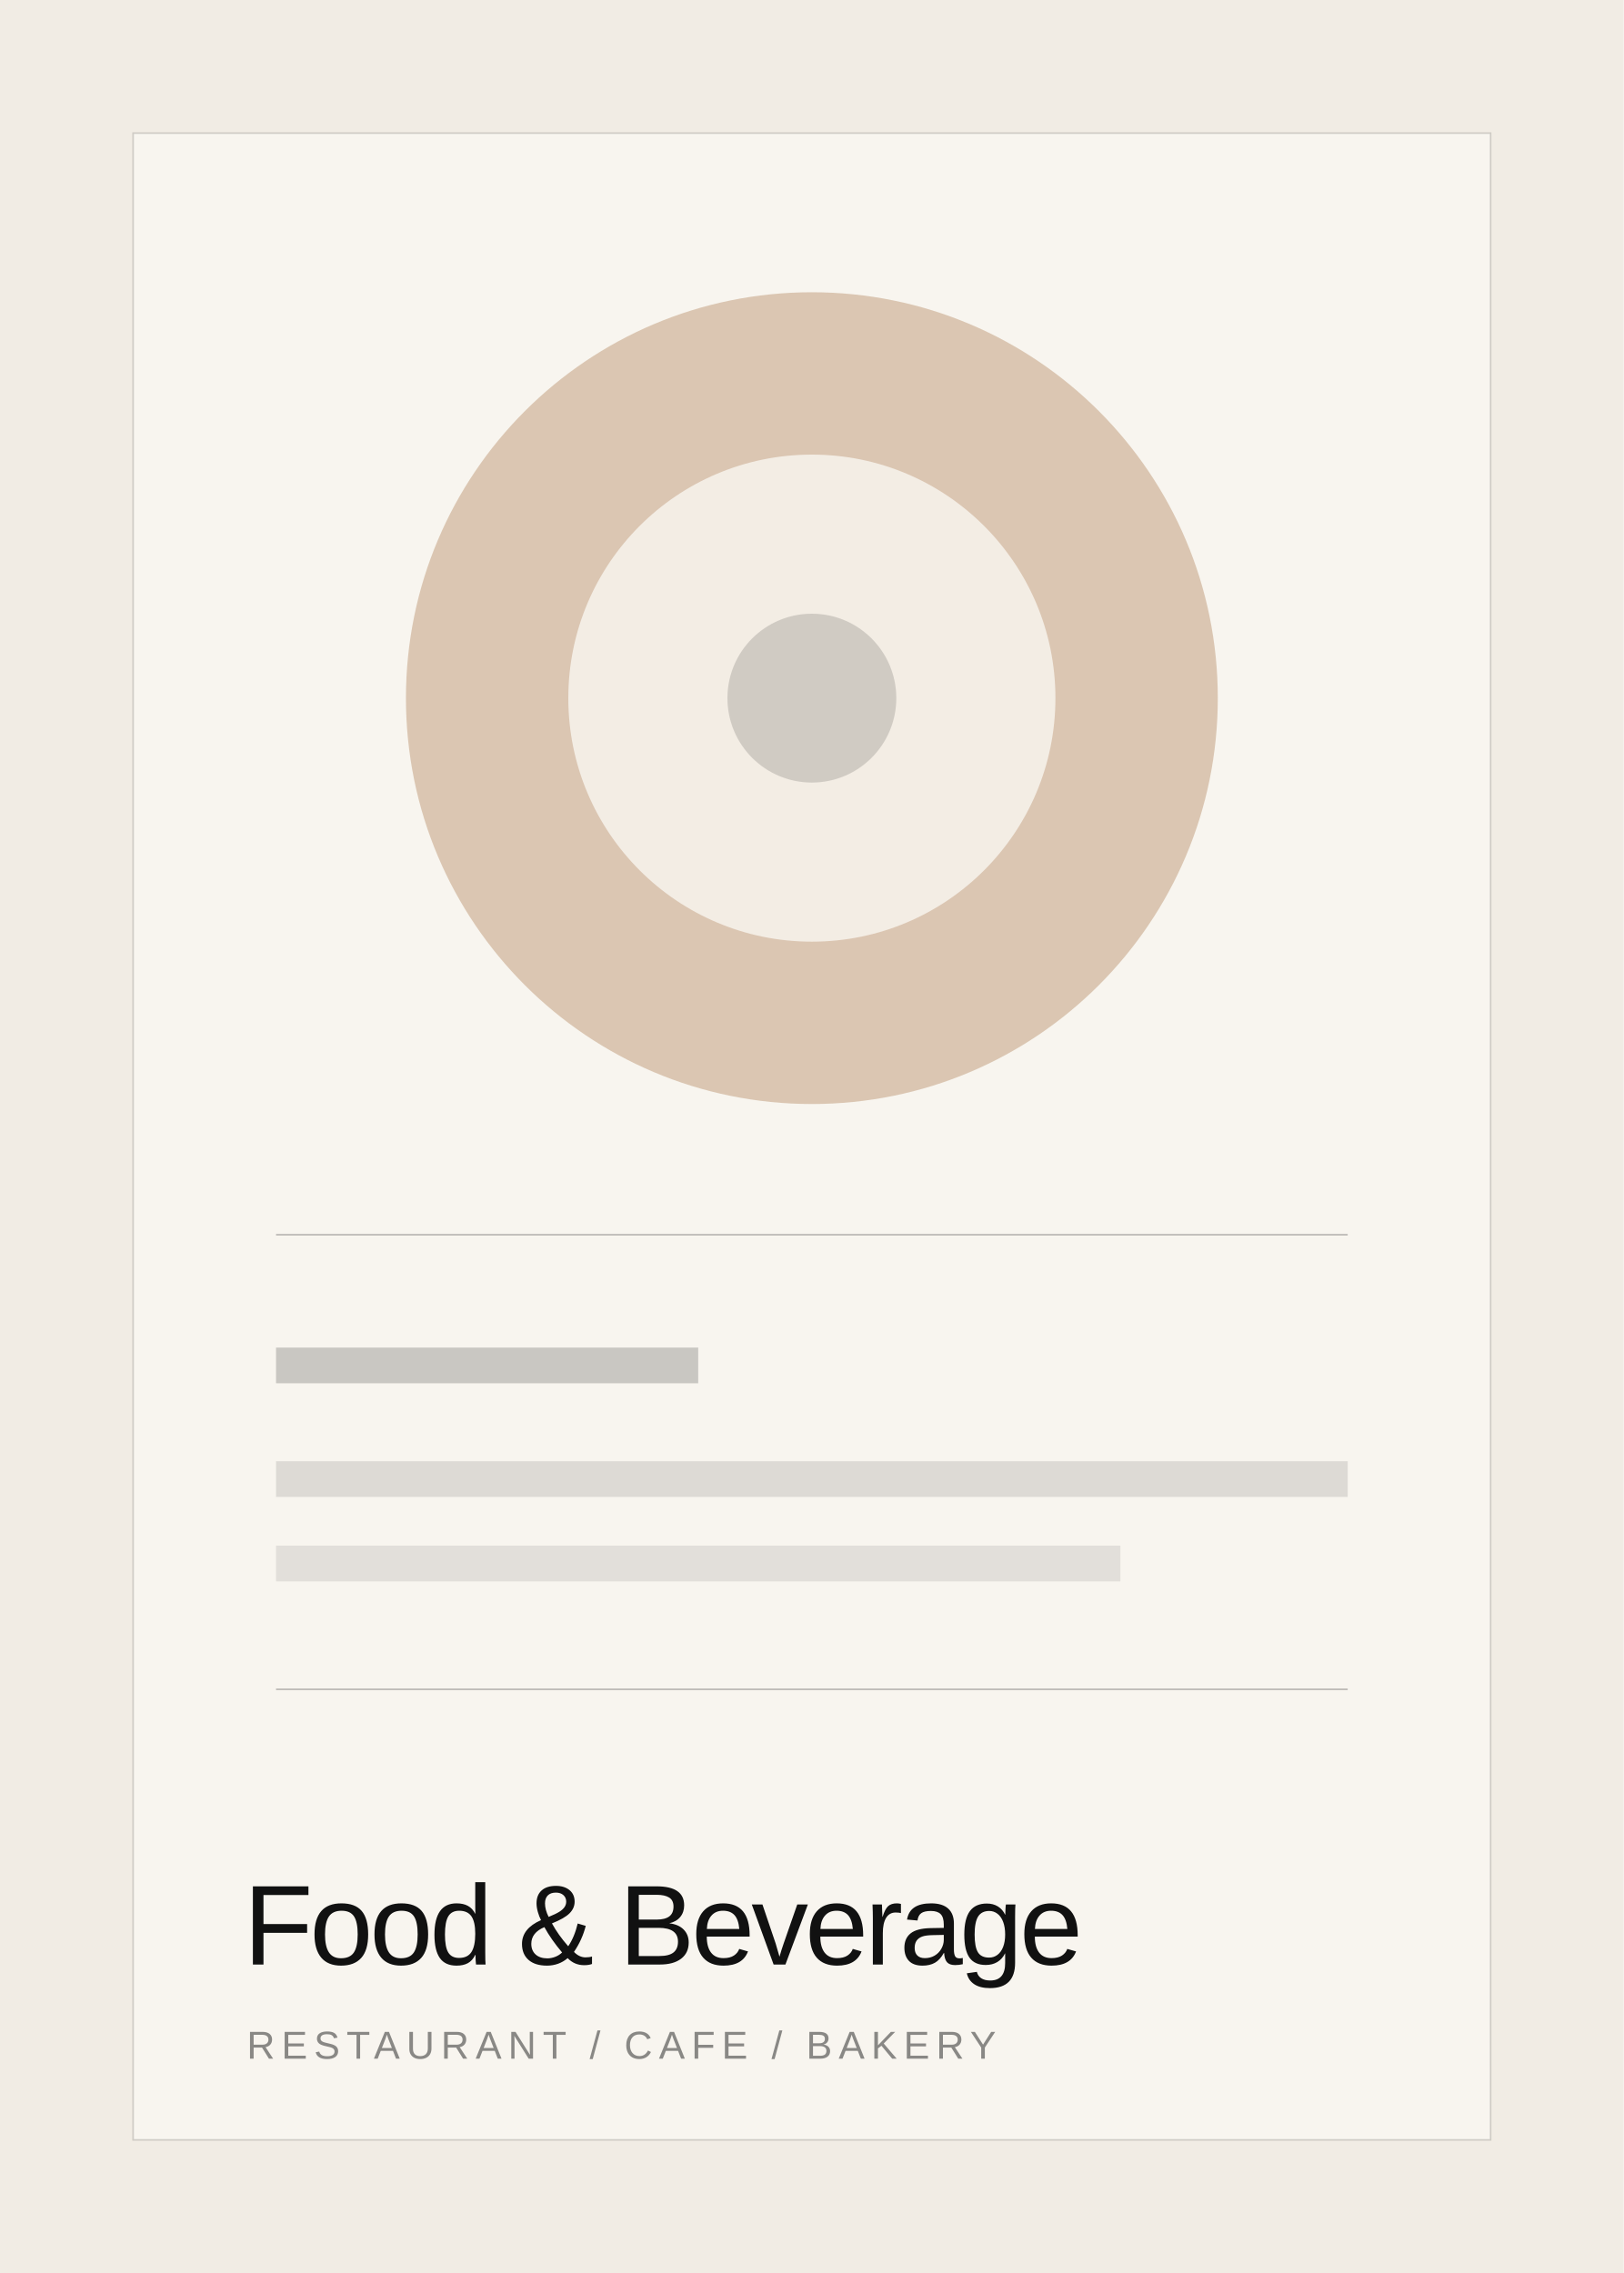
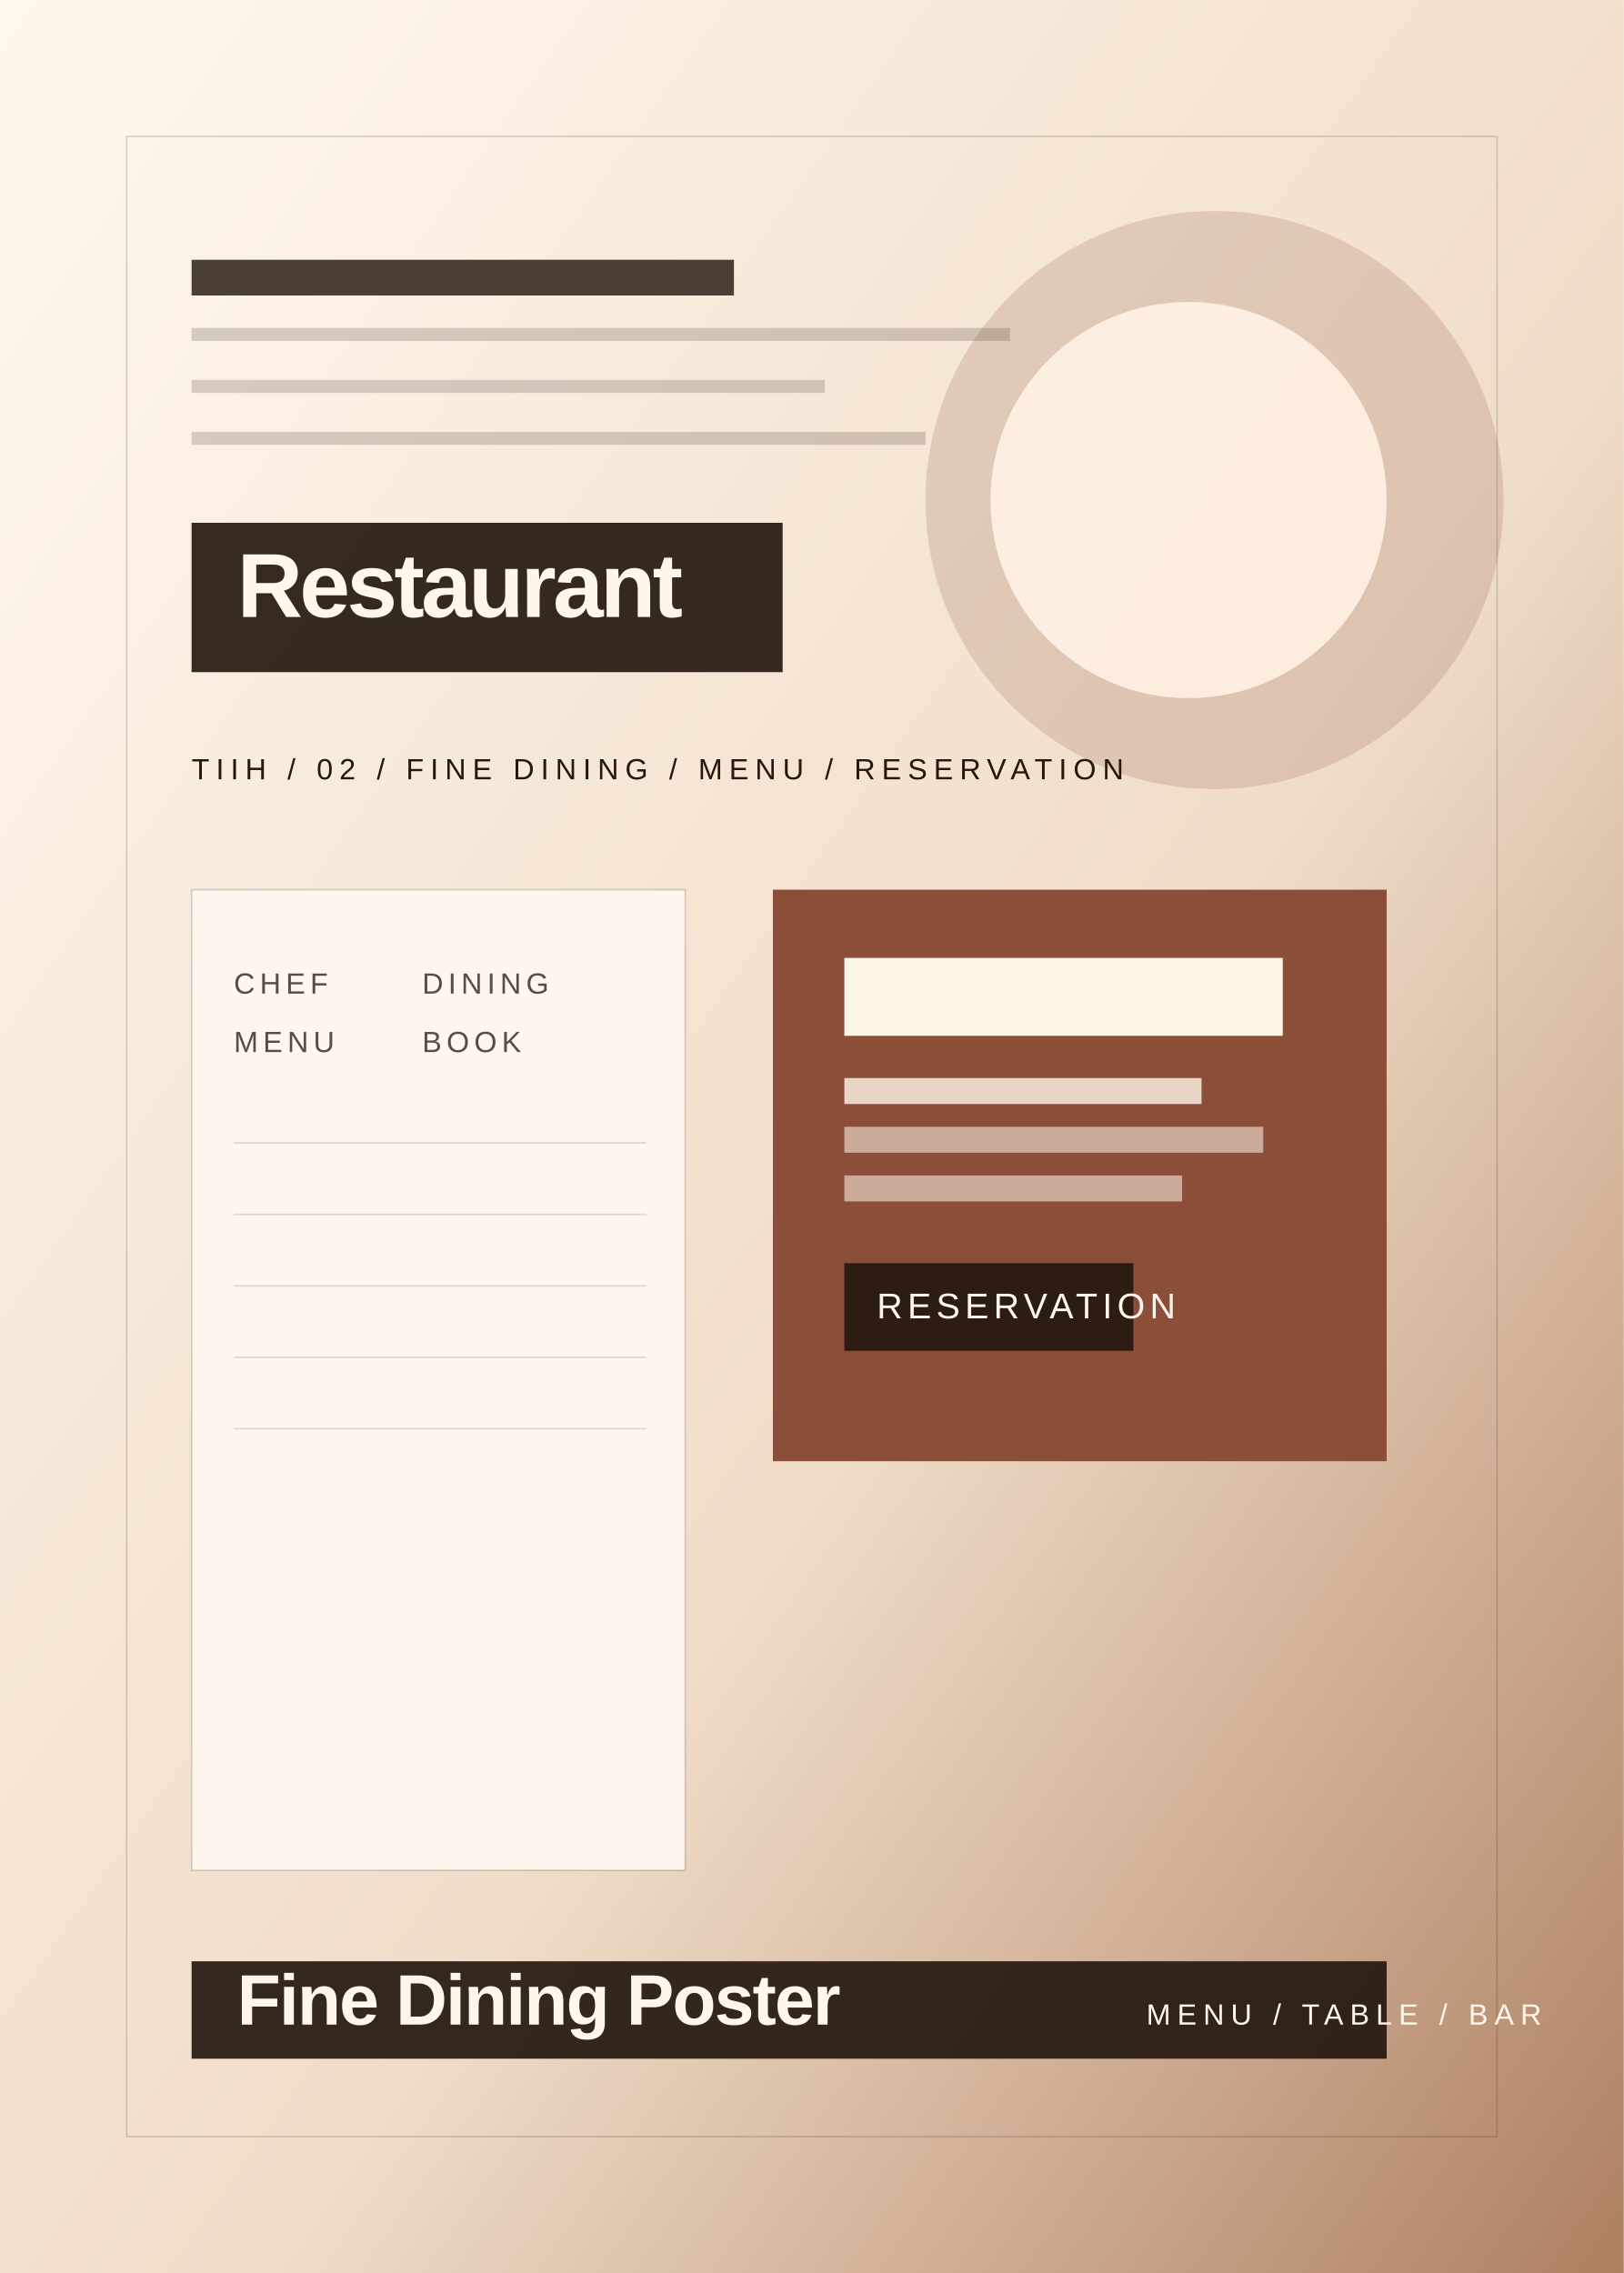
- <svg xmlns="http://www.w3.org/2000/svg" viewBox="0 0 1000 1400" role="img" aria-label="Food and beverage template visual placeholder">
-   <rect width="1000" height="1400" fill="#f1ece4" />
-   <rect x="82" y="82" width="836" height="1236" fill="#f8f5ef" stroke="#111" stroke-opacity=".16" />
-   <circle cx="500" cy="430" r="250" fill="#c9aa8d" opacity=".62" />
-   <circle cx="500" cy="430" r="150" fill="#f8f5ef" opacity=".82" />
-   <circle cx="500" cy="430" r="52" fill="#141414" opacity=".16" />
-   <rect x="170" y="760" width="660" height="1" fill="#111" opacity=".26" />
-   <rect x="170" y="830" width="260" height="22" fill="#111" opacity=".2" />
-   <rect x="170" y="900" width="660" height="22" fill="#111" opacity=".12" />
-   <rect x="170" y="952" width="520" height="22" fill="#111" opacity=".1" />
-   <rect x="170" y="1040" width="660" height="1" fill="#111" opacity=".26" />
-   <text x="150" y="1210" fill="#111" font-family="Arial, Helvetica, sans-serif" font-size="70" letter-spacing="-2">Food &amp; Beverage</text>
-   <text x="152" y="1268" fill="#111" opacity=".48" font-family="Arial, Helvetica, sans-serif" font-size="24" letter-spacing="4">RESTAURANT / CAFE / BAKERY</text>
+ <svg xmlns="http://www.w3.org/2000/svg" viewBox="0 0 1000 1400" role="img" aria-label="Food and beverage poster">
+   <defs>
+     <linearGradient id="fb-bg" x1="0" x2="1" y1="0" y2="1">
+       <stop offset="0" stop-color="#fff8ef" />
+       <stop offset=".58" stop-color="#f0ddc8" />
+       <stop offset="1" stop-color="#ae7f61" />
+     </linearGradient>
+   </defs>
+   <rect width="1000" height="1400" fill="url(#fb-bg)" />
+   <rect x="78" y="84" width="844" height="1232" fill="none" stroke="#24180f" stroke-opacity=".16" />
+   <circle cx="748" cy="308" r="178" fill="#8f5b48" opacity=".2" />
+   <circle cx="732" cy="308" r="122" fill="#fff2e4" opacity=".9" />
+   <rect x="118" y="160" width="334" height="22" fill="#24180f" opacity=".82" />
+   <rect x="118" y="202" width="504" height="8" fill="#24180f" opacity=".18" />
+   <rect x="118" y="234" width="390" height="8" fill="#24180f" opacity=".18" />
+   <rect x="118" y="266" width="452" height="8" fill="#24180f" opacity=".18" />
+   <rect x="118" y="322" width="364" height="92" fill="#24180f" opacity=".92" />
+   <text x="146" y="380" fill="#fff7ea" font-family="Arial, Helvetica, sans-serif" font-size="56" font-weight="700" letter-spacing="-2">Restaurant</text>
+   <text x="118" y="480" fill="#24180f" font-family="Arial, Helvetica, sans-serif" font-size="18" letter-spacing="4">TIIH / 02 / FINE DINING / MENU / RESERVATION</text>
+   <rect x="118" y="548" width="304" height="604" fill="#fff7ef" stroke="#24180f" stroke-opacity=".18" />
+   <g fill="#24180f" opacity=".76" font-family="Arial, Helvetica, sans-serif" font-size="18" letter-spacing="3">
+     <text x="144" y="612">CHEF</text>
+     <text x="260" y="612">DINING</text>
+     <text x="144" y="648">MENU</text>
+     <text x="260" y="648">BOOK</text>
+   </g>
+   <g stroke="#24180f" stroke-opacity=".15">
+     <line x1="144" y1="704" x2="398" y2="704" />
+     <line x1="144" y1="748" x2="398" y2="748" />
+     <line x1="144" y1="792" x2="398" y2="792" />
+     <line x1="144" y1="836" x2="398" y2="836" />
+     <line x1="144" y1="880" x2="398" y2="880" />
+   </g>
+   <rect x="476" y="548" width="378" height="352" fill="#8a4e39" />
+   <rect x="520" y="590" width="270" height="48" fill="#fff6e8" />
+   <rect x="520" y="664" width="220" height="16" fill="#fff6e8" opacity=".8" />
+   <rect x="520" y="694" width="258" height="16" fill="#fff6e8" opacity=".55" />
+   <rect x="520" y="724" width="208" height="16" fill="#fff6e8" opacity=".55" />
+   <rect x="520" y="778" width="178" height="54" fill="#24180f" opacity=".92" />
+   <text x="540" y="812" fill="#fff7ea" font-family="Arial, Helvetica, sans-serif" font-size="22" letter-spacing="3">RESERVATION</text>
+   <rect x="118" y="1208" width="736" height="60" fill="#24180f" opacity=".92" />
+   <text x="146" y="1247" fill="#fff7ea" font-family="Arial, Helvetica, sans-serif" font-size="44" font-weight="700" letter-spacing="-1">Fine Dining Poster</text>
+   <text x="706" y="1247" fill="#fff7ea" font-family="Arial, Helvetica, sans-serif" font-size="18" letter-spacing="4">MENU / TABLE / BAR</text>
</svg>
